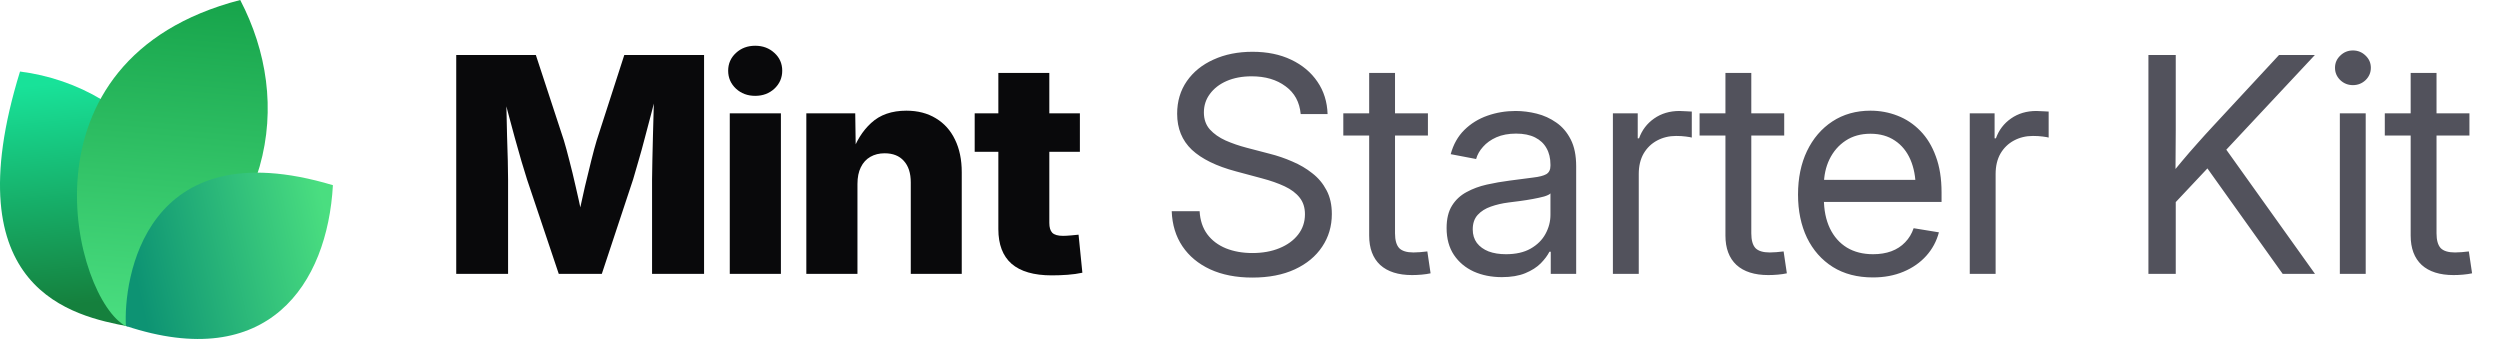
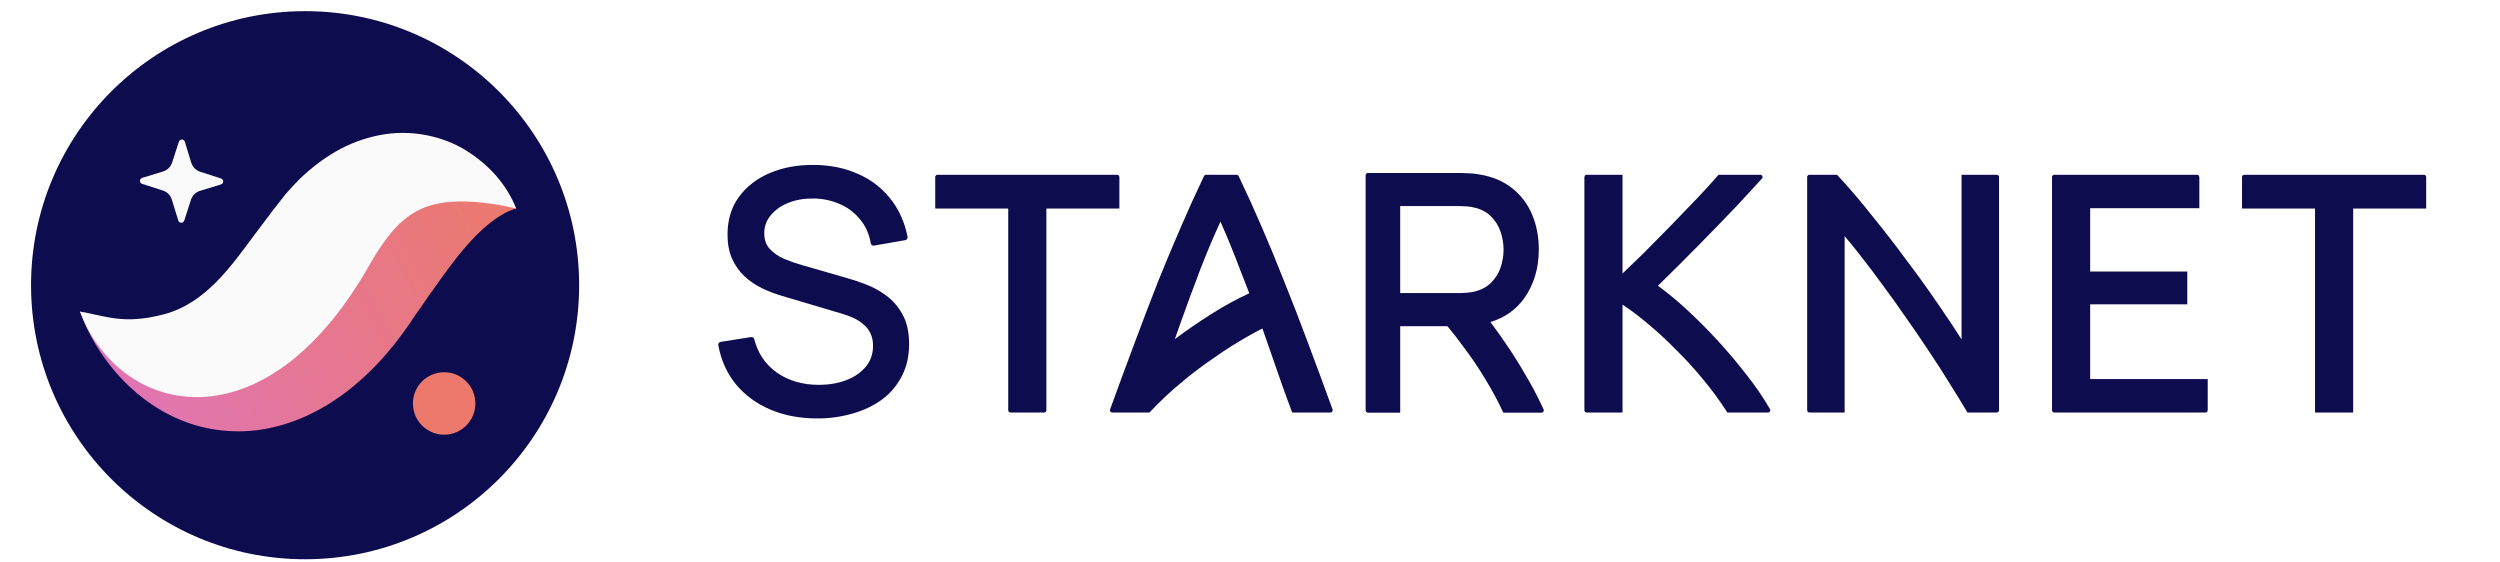
- <svg xmlns="http://www.w3.org/2000/svg" width="177" height="24" viewBox="0 0 177 24" fill="none">
-   <path d="M9.061 23.108C5.268 22.377 -3.391 20.627 1.417 5.064C9.634 6.099 16.973 14.064 9.061 23.108Z" fill="url(#paint0_linear_17557_2020)" />
-   <path d="M8.919 23.094C5.276 21.222 0.784 4.209 17.007 0C20.757 7.193 19.621 16.545 8.919 23.094Z" fill="url(#paint1_linear_17557_2020)" />
-   <path d="M8.914 23.079C8.735 19.882 10.159 9.085 23.57 13.111C23.181 20.123 18.984 26.418 8.914 23.079Z" fill="url(#paint2_linear_17557_2020)" />
-   <path d="M32.301 19.392V3.894H37.938L39.925 9.948C40.036 10.315 40.164 10.787 40.31 11.362C40.462 11.938 40.611 12.552 40.757 13.204C40.91 13.855 41.048 14.483 41.173 15.086C41.305 15.682 41.412 16.192 41.495 16.615H40.695C40.771 16.192 40.871 15.682 40.996 15.086C41.128 14.49 41.267 13.866 41.412 13.214C41.565 12.562 41.714 11.948 41.86 11.373C42.005 10.79 42.133 10.315 42.244 9.948L44.2 3.894H49.848V19.392H46.166V12.704C46.166 12.357 46.173 11.917 46.187 11.383C46.2 10.849 46.214 10.27 46.228 9.646C46.249 9.022 46.266 8.391 46.28 7.753C46.301 7.115 46.311 6.519 46.311 5.964H46.623C46.485 6.561 46.332 7.181 46.166 7.826C45.999 8.471 45.833 9.102 45.666 9.719C45.507 10.336 45.351 10.901 45.198 11.414C45.053 11.928 44.928 12.357 44.824 12.704L42.608 19.392H39.561L37.314 12.704C37.203 12.357 37.072 11.928 36.919 11.414C36.773 10.901 36.614 10.34 36.441 9.729C36.274 9.112 36.104 8.481 35.931 7.836C35.764 7.192 35.608 6.567 35.463 5.964H35.827C35.834 6.512 35.844 7.105 35.858 7.743C35.872 8.374 35.886 9.005 35.9 9.636C35.92 10.26 35.938 10.839 35.952 11.373C35.965 11.907 35.972 12.351 35.972 12.704V19.392H32.301ZM51.668 19.392V8.024H55.288V19.392H51.668ZM53.468 6.786C52.927 6.786 52.473 6.616 52.105 6.276C51.738 5.93 51.554 5.507 51.554 5.007C51.554 4.508 51.738 4.088 52.105 3.749C52.473 3.409 52.927 3.239 53.468 3.239C54.009 3.239 54.463 3.409 54.83 3.749C55.198 4.082 55.382 4.501 55.382 5.007C55.382 5.507 55.198 5.93 54.83 6.276C54.463 6.616 54.009 6.786 53.468 6.786ZM60.708 13.027V19.392H57.088V8.024H60.551L60.593 10.967H60.281C60.593 10.024 61.061 9.268 61.685 8.7C62.309 8.124 63.138 7.836 64.171 7.836C64.975 7.836 65.672 8.017 66.262 8.377C66.851 8.731 67.302 9.234 67.614 9.885C67.933 10.537 68.092 11.307 68.092 12.194V19.392H64.483V12.912C64.483 12.26 64.32 11.754 63.994 11.394C63.675 11.033 63.221 10.853 62.632 10.853C62.25 10.853 61.914 10.936 61.623 11.102C61.332 11.269 61.106 11.515 60.947 11.841C60.787 12.16 60.708 12.555 60.708 13.027ZM76.456 8.024V10.749H69.008V8.024H76.456ZM70.683 5.163H74.292V15.783C74.292 16.102 74.361 16.334 74.5 16.48C74.646 16.625 74.899 16.698 75.259 16.698C75.405 16.698 75.596 16.688 75.831 16.667C76.074 16.646 76.251 16.629 76.362 16.615L76.632 19.309C76.313 19.378 75.963 19.427 75.582 19.455C75.207 19.482 74.836 19.496 74.469 19.496C73.2 19.496 72.25 19.222 71.619 18.674C70.995 18.127 70.683 17.308 70.683 16.22V5.163Z" fill="#09090B" />
-   <path d="M88.667 19.652C87.523 19.652 86.528 19.458 85.682 19.07C84.843 18.681 84.188 18.137 83.716 17.437C83.245 16.736 82.992 15.908 82.957 14.951H84.933C84.968 15.596 85.148 16.14 85.474 16.584C85.8 17.021 86.24 17.354 86.795 17.582C87.35 17.804 87.974 17.915 88.667 17.915C89.388 17.915 90.026 17.801 90.581 17.572C91.143 17.343 91.583 17.024 91.902 16.615C92.228 16.199 92.391 15.717 92.391 15.169C92.391 14.698 92.266 14.306 92.017 13.994C91.767 13.675 91.413 13.408 90.956 13.193C90.498 12.978 89.954 12.787 89.323 12.621L87.502 12.132C86.123 11.765 85.082 11.255 84.382 10.603C83.689 9.944 83.342 9.095 83.342 8.055C83.342 7.174 83.571 6.404 84.028 5.746C84.486 5.087 85.117 4.577 85.921 4.217C86.726 3.849 87.645 3.666 88.678 3.666C89.718 3.666 90.63 3.853 91.413 4.227C92.204 4.602 92.824 5.122 93.275 5.787C93.726 6.446 93.965 7.209 93.993 8.076H92.089C92.013 7.23 91.656 6.574 91.018 6.11C90.387 5.638 89.586 5.403 88.615 5.403C87.95 5.403 87.36 5.513 86.847 5.735C86.341 5.957 85.946 6.262 85.661 6.651C85.377 7.032 85.235 7.469 85.235 7.961C85.235 8.447 85.377 8.849 85.661 9.168C85.946 9.48 86.317 9.74 86.774 9.948C87.232 10.149 87.724 10.319 88.251 10.457L89.884 10.884C90.439 11.023 90.977 11.206 91.496 11.435C92.023 11.657 92.495 11.934 92.911 12.267C93.334 12.593 93.67 12.995 93.92 13.474C94.17 13.945 94.294 14.504 94.294 15.149C94.294 16.015 94.066 16.788 93.608 17.468C93.157 18.148 92.512 18.681 91.673 19.07C90.834 19.458 89.832 19.652 88.667 19.652ZM101.097 8.024V9.594H95.106V8.024H101.097ZM96.937 5.163H98.767V16.521C98.767 17 98.865 17.347 99.059 17.562C99.26 17.77 99.6 17.874 100.078 17.874C100.21 17.874 100.366 17.867 100.546 17.853C100.733 17.832 100.903 17.815 101.056 17.801L101.285 19.351C101.097 19.392 100.886 19.423 100.65 19.444C100.414 19.465 100.189 19.475 99.974 19.475C98.996 19.475 98.244 19.236 97.717 18.758C97.197 18.272 96.937 17.579 96.937 16.677V5.163ZM106.33 19.621C105.595 19.621 104.932 19.489 104.343 19.226C103.754 18.955 103.285 18.564 102.939 18.05C102.592 17.53 102.419 16.896 102.419 16.147C102.419 15.495 102.547 14.965 102.804 14.556C103.06 14.146 103.403 13.828 103.833 13.599C104.263 13.363 104.742 13.186 105.269 13.068C105.796 12.95 106.333 12.857 106.881 12.787C107.574 12.69 108.132 12.617 108.555 12.569C108.978 12.52 109.287 12.441 109.481 12.33C109.675 12.212 109.772 12.014 109.772 11.737V11.654C109.772 11.203 109.679 10.815 109.492 10.489C109.311 10.163 109.041 9.91 108.68 9.729C108.32 9.549 107.872 9.459 107.338 9.459C106.805 9.459 106.34 9.546 105.945 9.719C105.556 9.892 105.241 10.118 104.998 10.395C104.755 10.665 104.593 10.953 104.509 11.258L102.71 10.915C102.897 10.222 103.22 9.65 103.677 9.199C104.135 8.748 104.679 8.412 105.31 8.19C105.941 7.968 106.607 7.857 107.307 7.857C107.8 7.857 108.295 7.92 108.795 8.044C109.301 8.169 109.765 8.381 110.188 8.679C110.611 8.97 110.951 9.369 111.208 9.875C111.464 10.374 111.593 11.005 111.593 11.768V19.392H109.793V17.822H109.7C109.568 18.085 109.363 18.359 109.086 18.643C108.809 18.921 108.444 19.153 107.994 19.34C107.543 19.527 106.988 19.621 106.33 19.621ZM106.621 17.998C107.321 17.998 107.904 17.867 108.368 17.603C108.84 17.333 109.19 16.986 109.419 16.563C109.654 16.133 109.772 15.682 109.772 15.211V13.692C109.703 13.769 109.554 13.841 109.325 13.911C109.096 13.973 108.829 14.032 108.524 14.088C108.226 14.143 107.921 14.192 107.609 14.233C107.304 14.275 107.033 14.309 106.798 14.337C106.354 14.393 105.938 14.49 105.549 14.628C105.168 14.76 104.86 14.954 104.624 15.211C104.388 15.467 104.27 15.811 104.27 16.241C104.27 16.615 104.367 16.934 104.561 17.198C104.762 17.461 105.04 17.662 105.393 17.801C105.747 17.933 106.156 17.998 106.621 17.998ZM114.193 19.392V8.024H115.951V9.792H116.045C116.253 9.209 116.61 8.741 117.116 8.388C117.622 8.034 118.219 7.857 118.905 7.857C119.058 7.857 119.217 7.864 119.384 7.878C119.55 7.885 119.682 7.892 119.779 7.899V9.74C119.716 9.719 119.578 9.695 119.363 9.667C119.155 9.639 118.922 9.625 118.666 9.625C118.174 9.625 117.726 9.733 117.324 9.948C116.922 10.163 116.603 10.471 116.367 10.874C116.138 11.276 116.024 11.758 116.024 12.319V19.392H114.193ZM126.322 8.024V9.594H120.33V8.024H126.322ZM122.161 5.163H123.992V16.521C123.992 17 124.089 17.347 124.283 17.562C124.484 17.77 124.824 17.874 125.302 17.874C125.434 17.874 125.59 17.867 125.77 17.853C125.958 17.832 126.127 17.815 126.28 17.801L126.509 19.351C126.322 19.392 126.11 19.423 125.874 19.444C125.639 19.465 125.413 19.475 125.198 19.475C124.221 19.475 123.468 19.236 122.941 18.758C122.421 18.272 122.161 17.579 122.161 16.677V5.163ZM132.604 19.642C131.502 19.642 130.555 19.396 129.765 18.903C128.974 18.404 128.364 17.714 127.934 16.834C127.511 15.946 127.3 14.927 127.3 13.775C127.3 12.611 127.511 11.584 127.934 10.697C128.364 9.802 128.964 9.102 129.734 8.596C130.51 8.089 131.408 7.836 132.428 7.836C133.1 7.836 133.738 7.954 134.341 8.19C134.952 8.426 135.489 8.783 135.954 9.261C136.425 9.74 136.793 10.343 137.056 11.071C137.327 11.792 137.462 12.645 137.462 13.63V14.296H128.433V12.735H136.463L135.631 13.297C135.631 12.541 135.506 11.876 135.257 11.3C135.007 10.725 134.643 10.277 134.165 9.958C133.686 9.632 133.107 9.469 132.428 9.469C131.748 9.469 131.162 9.632 130.67 9.958C130.177 10.284 129.796 10.725 129.526 11.279C129.262 11.827 129.13 12.441 129.13 13.12V14.046C129.13 14.864 129.273 15.572 129.557 16.168C129.841 16.757 130.243 17.211 130.763 17.53C131.283 17.842 131.901 17.998 132.615 17.998C133.093 17.998 133.523 17.929 133.905 17.79C134.293 17.645 134.619 17.433 134.882 17.156C135.153 16.879 135.354 16.546 135.486 16.157L137.275 16.449C137.108 17.08 136.81 17.634 136.38 18.113C135.95 18.591 135.413 18.966 134.768 19.236C134.123 19.507 133.402 19.642 132.604 19.642ZM139.459 19.392V8.024H141.217V9.792H141.311C141.519 9.209 141.876 8.741 142.382 8.388C142.888 8.034 143.485 7.857 144.171 7.857C144.324 7.857 144.483 7.864 144.649 7.878C144.816 7.885 144.948 7.892 145.045 7.899V9.74C144.982 9.719 144.844 9.695 144.629 9.667C144.421 9.639 144.188 9.625 143.932 9.625C143.439 9.625 142.992 9.733 142.59 9.948C142.188 10.163 141.869 10.471 141.633 10.874C141.404 11.276 141.29 11.758 141.29 12.319V19.392H139.459ZM153.429 14.961V12.715C153.783 12.257 154.136 11.82 154.49 11.404C154.844 10.981 155.204 10.565 155.572 10.156C155.939 9.74 156.314 9.327 156.695 8.918L161.355 3.894H163.893L157.277 10.967H157.184L153.429 14.961ZM152.108 19.392V3.894H154.043V9.241L154.022 12.559L154.043 13.505V19.392H152.108ZM161.615 19.392L155.967 11.477L157.173 9.969L163.903 19.392H161.615ZM165.661 19.392V8.024H167.492V19.392H165.661ZM166.587 6.027C166.24 6.027 165.942 5.909 165.692 5.673C165.443 5.43 165.318 5.139 165.318 4.799C165.318 4.459 165.443 4.172 165.692 3.936C165.942 3.693 166.24 3.572 166.587 3.572C166.934 3.572 167.232 3.693 167.482 3.936C167.731 4.172 167.856 4.459 167.856 4.799C167.856 5.139 167.731 5.43 167.482 5.673C167.232 5.909 166.934 6.027 166.587 6.027ZM174.836 8.024V9.594H168.844V8.024H174.836ZM170.675 5.163H172.506V16.521C172.506 17 172.603 17.347 172.797 17.562C172.998 17.77 173.338 17.874 173.816 17.874C173.948 17.874 174.104 17.867 174.284 17.853C174.472 17.832 174.641 17.815 174.794 17.801L175.023 19.351C174.836 19.392 174.624 19.423 174.388 19.444C174.153 19.465 173.927 19.475 173.712 19.475C172.735 19.475 171.982 19.236 171.455 18.758C170.935 18.272 170.675 17.579 170.675 16.677V5.163Z" fill="#52525C" />
+ <svg xmlns="http://www.w3.org/2000/svg" height="40" viewBox="0 0 178 41" fill="none" width="178">
+   <path d="M.041 20.814c0 11.045 8.954 20 20 20s20-8.955 20-20c0-11.046-8.954-20-20-20s-20 8.954-20 20z" fill="#0C0C4F" fill-rule="evenodd" clip-rule="evenodd" />
+   <path fill-rule="evenodd" clip-rule="evenodd" d="M11.22 16.101l.493-1.525c.1-.31.345-.552.657-.647l1.533-.471c.212-.065.213-.364.003-.432l-1.526-.494a.999.999 0 01-.647-.657l-.47-1.533a.227.227 0 00-.433-.002l-.494 1.525a.999.999 0 01-.656.647l-1.533.47a.227.227 0 00-.003.433l1.526.494a1 1 0 01.646.657l.471 1.532a.227.227 0 00.432.003z" fill="#FAFAFA" />
+   <path fill-rule="evenodd" clip-rule="evenodd" d="M35.446 15.213c-.632-.706-1.618-1.104-2.577-1.267a8.857 8.857 0 00-2.933.027c-1.93.327-3.684 1.126-5.214 2.112-.794.484-1.472 1.044-2.174 1.614-.338.288-.646.596-.967.898l-.877.873c-.954.997-1.893 1.904-2.802 2.657-.913.748-1.766 1.317-2.607 1.714-.84.4-1.74.634-2.912.672-1.162.04-2.537-.17-4.007-.515-1.478-.345-3.03-.836-4.765-1.259.605 1.68 1.517 3.163 2.687 4.52 1.184 1.333 2.662 2.548 4.561 3.347 1.872.816 4.224 1.11 6.424.667 2.205-.424 4.14-1.445 5.704-2.625 1.569-1.192 2.837-2.55 3.907-3.962a27.4 27.4 0 00.665-.913l.59-.875c.411-.541.785-1.157 1.19-1.693.797-1.123 1.583-2.245 2.495-3.278a13.92 13.92 0 011.515-1.507c.285-.235.593-.466.935-.673a4.428 4.428 0 011.162-.534z" fill="url(#paint0_linear_789_81789)" />
+   <path fill-rule="evenodd" clip-rule="evenodd" d="M35.446 15.213c-.679-1.713-1.94-3.154-3.634-4.218-1.684-1.053-4.023-1.59-6.34-1.132a10.382 10.382 0 00-3.227 1.215 13.495 13.495 0 00-2.588 1.976 20.29 20.29 0 00-1.054 1.133l-.877 1.118-1.355 1.8c-1.726 2.315-3.586 5.029-6.637 5.833-2.996.79-4.295.09-6.123-.198.334.863.748 1.7 1.31 2.438a9.687 9.687 0 002.01 2.065c.41.29.84.578 1.32.821.477.235.992.442 1.541.598 1.093.3 2.323.405 3.514.244a10.569 10.569 0 003.327-1.039 14.005 14.005 0 002.656-1.74c1.551-1.288 2.757-2.71 3.776-4.15a28.91 28.91 0 001.408-2.184l.507-.872c.154-.256.311-.512.47-.751.642-.96 1.27-1.73 2.032-2.308.752-.593 1.798-1.031 3.197-1.133 1.393-.103 3.001.087 4.767.484z" fill="#FAFAFA" />
+   <path fill-rule="evenodd" clip-rule="evenodd" d="M27.91 29.445a2.279 2.279 0 104.558 0 2.279 2.279 0 00-4.558 0z" fill="#EC796B" />
+   <path d="M174.837 15.22v-2.3a.165.165 0 00-.165-.165h-13.109a.165.165 0 00-.165.165v2.3h5.328v14.885h2.783V15.22h5.328zm-27.14-2.465a.165.165 0 00-.165.165v17.02c0 .09.074.165.165.165h11.032a.165.165 0 00.165-.166v-2.276h-8.579V22.21h7.088v-2.392h-7.088v-4.622h7.968V12.92a.165.165 0 00-.165-.165h-10.421zM141.3 30.003l.06.102h2.138a.165.165 0 00.166-.166V12.92a.165.165 0 00-.166-.165h-2.569V24.77a64.182 64.182 0 00-1.554-2.345 77.982 77.982 0 00-2.424-3.38 79.001 79.001 0 00-2.596-3.354 44.836 44.836 0 00-2.454-2.871l-.061-.065h-2.013a.165.165 0 00-.165.165v17.02c0 .09.074.165.165.165h2.57V17.233c.351.415.725.874 1.122 1.38a76.62 76.62 0 011.657 2.193h.001l.001.002c.568.763 1.137 1.56 1.706 2.388v.001l.001.001c.586.83 1.147 1.65 1.683 2.463l.001.001v.001a60.772 60.772 0 011.486 2.314l.001.001v.002a90.42 90.42 0 011.244 2.023zm-15-16.903l.063-.069a.165.165 0 00-.122-.276h-3.047l-.062.071a47.91 47.91 0 01-1.509 1.655 229.028 229.028 0 01-3.906 4.003 147.55 147.55 0 01-1.53 1.476v-7.205h-2.618a.165.165 0 00-.165.165v17.02c0 .09.074.165.165.165h2.618v-7.871c.575.376 1.162.816 1.763 1.321l.001.002a26.767 26.767 0 012.135 1.964l.001.002.002.001a25.85 25.85 0 012.012 2.207h.001l.001.002a22.82 22.82 0 011.671 2.276l.061.096h2.97a.166.166 0 00.144-.248l-.036-.062a20.4 20.4 0 00-1.678-2.443 38.489 38.489 0 00-4.422-4.816 22.876 22.876 0 00-2.042-1.681 234.01 234.01 0 005.815-5.894h.001l.001-.002c.636-.684 1.207-1.304 1.712-1.859z" fill="#0C0C4F" />
+   <path fill-rule="evenodd" clip-rule="evenodd" d="M97.603 12.624a.165.165 0 00-.165.166v17.16c0 .09.074.165.165.165h2.359v-6.31h3.445c.388.465.766.95 1.134 1.457l.002.002.001.002c.603.79 1.161 1.616 1.672 2.475h.001v.002c.464.76.868 1.51 1.213 2.252l.056.12h2.791c.12 0 .2-.124.15-.233a24.676 24.676 0 00-1.055-2.063 38.734 38.734 0 00-2.826-4.316c1.042-.318 1.865-.894 2.461-1.73h.001c.715-1.01 1.069-2.2 1.069-3.558 0-.933-.162-1.788-.49-2.56a4.753 4.753 0 00-1.487-1.943c-.656-.515-1.464-.843-2.416-.99a4.699 4.699 0 00-.688-.074 8.97 8.97 0 00-.604-.024h-6.789zm9.903 5.59c0 .452-.075.895-.226 1.332-.147.42-.382.788-.708 1.106-.308.302-.715.515-1.23.635a3.714 3.714 0 01-.528.078 6 6 0 01-.493.023h-4.36v-6.347h4.36c.143 0 .307.008.493.023h.004l.004.001c.184.007.354.033.512.076l.005.001.005.001c.513.112.919.325 1.226.632l.001.001.001.001c.325.318.561.69.708 1.118h.001c.15.43.225.869.225 1.32zm-16.261 9.6v.001c.245.703.507 1.421.784 2.156l.05.134h2.793a.165.165 0 00.155-.222c-.61-1.676-1.226-3.35-1.854-5.018a166.185 166.185 0 00-1.688-4.355 120.245 120.245 0 00-1.615-3.916 98.798 98.798 0 00-1.7-3.745.165.165 0 00-.15-.094h-2.227a.165.165 0 00-.149.094 98.733 98.733 0 00-1.7 3.745 169.779 169.779 0 00-1.64 3.915v.002a260.27 260.27 0 00-1.664 4.353 488.703 488.703 0 00-1.854 5.019.165.165 0 00.156.222h2.725l.061-.066A23.891 23.891 0 0183.891 28h.001a27.39 27.39 0 012.502-1.901l.002-.002.002-.001a28.076 28.076 0 012.582-1.627h.001l.001-.001c.312-.177.62-.343.922-.496l.584 1.669v.001c.26.732.513 1.456.757 2.172zm-3.004-8.23v.002l.001.001c.235.595.47 1.2.706 1.816a23.093 23.093 0 00-2.722 1.485 40.247 40.247 0 00-2.71 1.862l.379-1.084a188.4 188.4 0 011.506-4.08 65.11 65.11 0 011.442-3.414c.485 1.093.951 2.23 1.398 3.412z" fill="#0C0C4F" />
+   <path d="M79.468 15.22v-2.3a.165.165 0 00-.166-.165H66.194a.165.165 0 00-.166.165v2.3h5.328v14.72c0 .09.074.165.166.165h2.453a.165.165 0 00.165-.166V15.221h5.328zM54 29.893c-1.01-.43-1.85-1.044-2.516-1.843v-.002h-.001c-.66-.81-1.087-1.763-1.286-2.857a.206.206 0 01.17-.241l2.221-.35a.206.206 0 01.232.153c.27 1.048.826 1.862 1.668 2.452.854.584 1.862.88 3.032.88.758 0 1.437-.117 2.037-.348.607-.238 1.078-.573 1.422-1 .339-.418.51-.915.51-1.499 0-.362-.064-.658-.184-.897l-.003-.006a1.771 1.771 0 00-.487-.639l-.005-.005a3.002 3.002 0 00-.724-.474 5.658 5.658 0 00-.872-.326h-.003l-4.43-1.316a9.713 9.713 0 01-1.43-.555l-.002-.002a5.316 5.316 0 01-1.255-.866h-.002v-.002a3.999 3.999 0 01-.89-1.271l-.001-.001c-.224-.507-.332-1.095-.332-1.76 0-1.068.276-1.99.837-2.754.563-.765 1.322-1.346 2.27-1.745.947-.399 2.01-.592 3.183-.584 1.19.009 2.26.222 3.208.646a6.085 6.085 0 012.37 1.797c.634.784 1.057 1.721 1.272 2.804a.206.206 0 01-.167.244l-2.28.398a.206.206 0 01-.24-.169c-.114-.676-.37-1.249-.764-1.725l-.002-.003a3.811 3.811 0 00-1.466-1.123h-.002a4.799 4.799 0 00-1.957-.416c-.684-.008-1.296.1-1.838.322-.544.222-.968.529-1.281.916l-.001.002c-.307.373-.46.8-.46 1.292 0 .489.14.866.403 1.15.284.3.634.541 1.052.724.443.182.873.332 1.29.45h.002l3.305.953c.386.107.826.254 1.32.44a6.267 6.267 0 011.496.81c.494.35.9.816 1.219 1.395.327.586.484 1.315.484 2.176 0 .865-.175 1.642-.53 2.326a4.827 4.827 0 01-1.448 1.713l-.001.001c-.617.45-1.331.79-2.14 1.021a9.096 9.096 0 01-2.592.358c-1.254 0-2.392-.213-3.41-.643z" fill="#0C0C4F" />
  <defs>
-     <linearGradient id="paint0_linear_17557_2020" x1="3.776" y1="5.916" x2="5.232" y2="21.559" gradientUnits="userSpaceOnUse">
-       <stop stop-color="#18E299" />
-       <stop offset="1" stop-color="#15803D" />
-     </linearGradient>
-     <linearGradient id="paint1_linear_17557_2020" x1="12.171" y1="-0.718" x2="10.19" y2="22.983" gradientUnits="userSpaceOnUse">
-       <stop stop-color="#16A34A" />
-       <stop offset="1" stop-color="#4ADE80" />
-     </linearGradient>
-     <linearGradient id="paint2_linear_17557_2020" x1="23.133" y1="15.353" x2="9.338" y2="18.52" gradientUnits="userSpaceOnUse">
-       <stop stop-color="#4ADE80" />
-       <stop offset="1" stop-color="#0D9373" />
+     <linearGradient id="paint0_linear_789_81789" x1="35.276" y1="14.612" x2="-16.751" y2="41.681" gradientUnits="userSpaceOnUse">
+       <stop stop-color="#EC796B" />
+       <stop offset="1" stop-color="#D672EF" />
    </linearGradient>
  </defs>
</svg>
